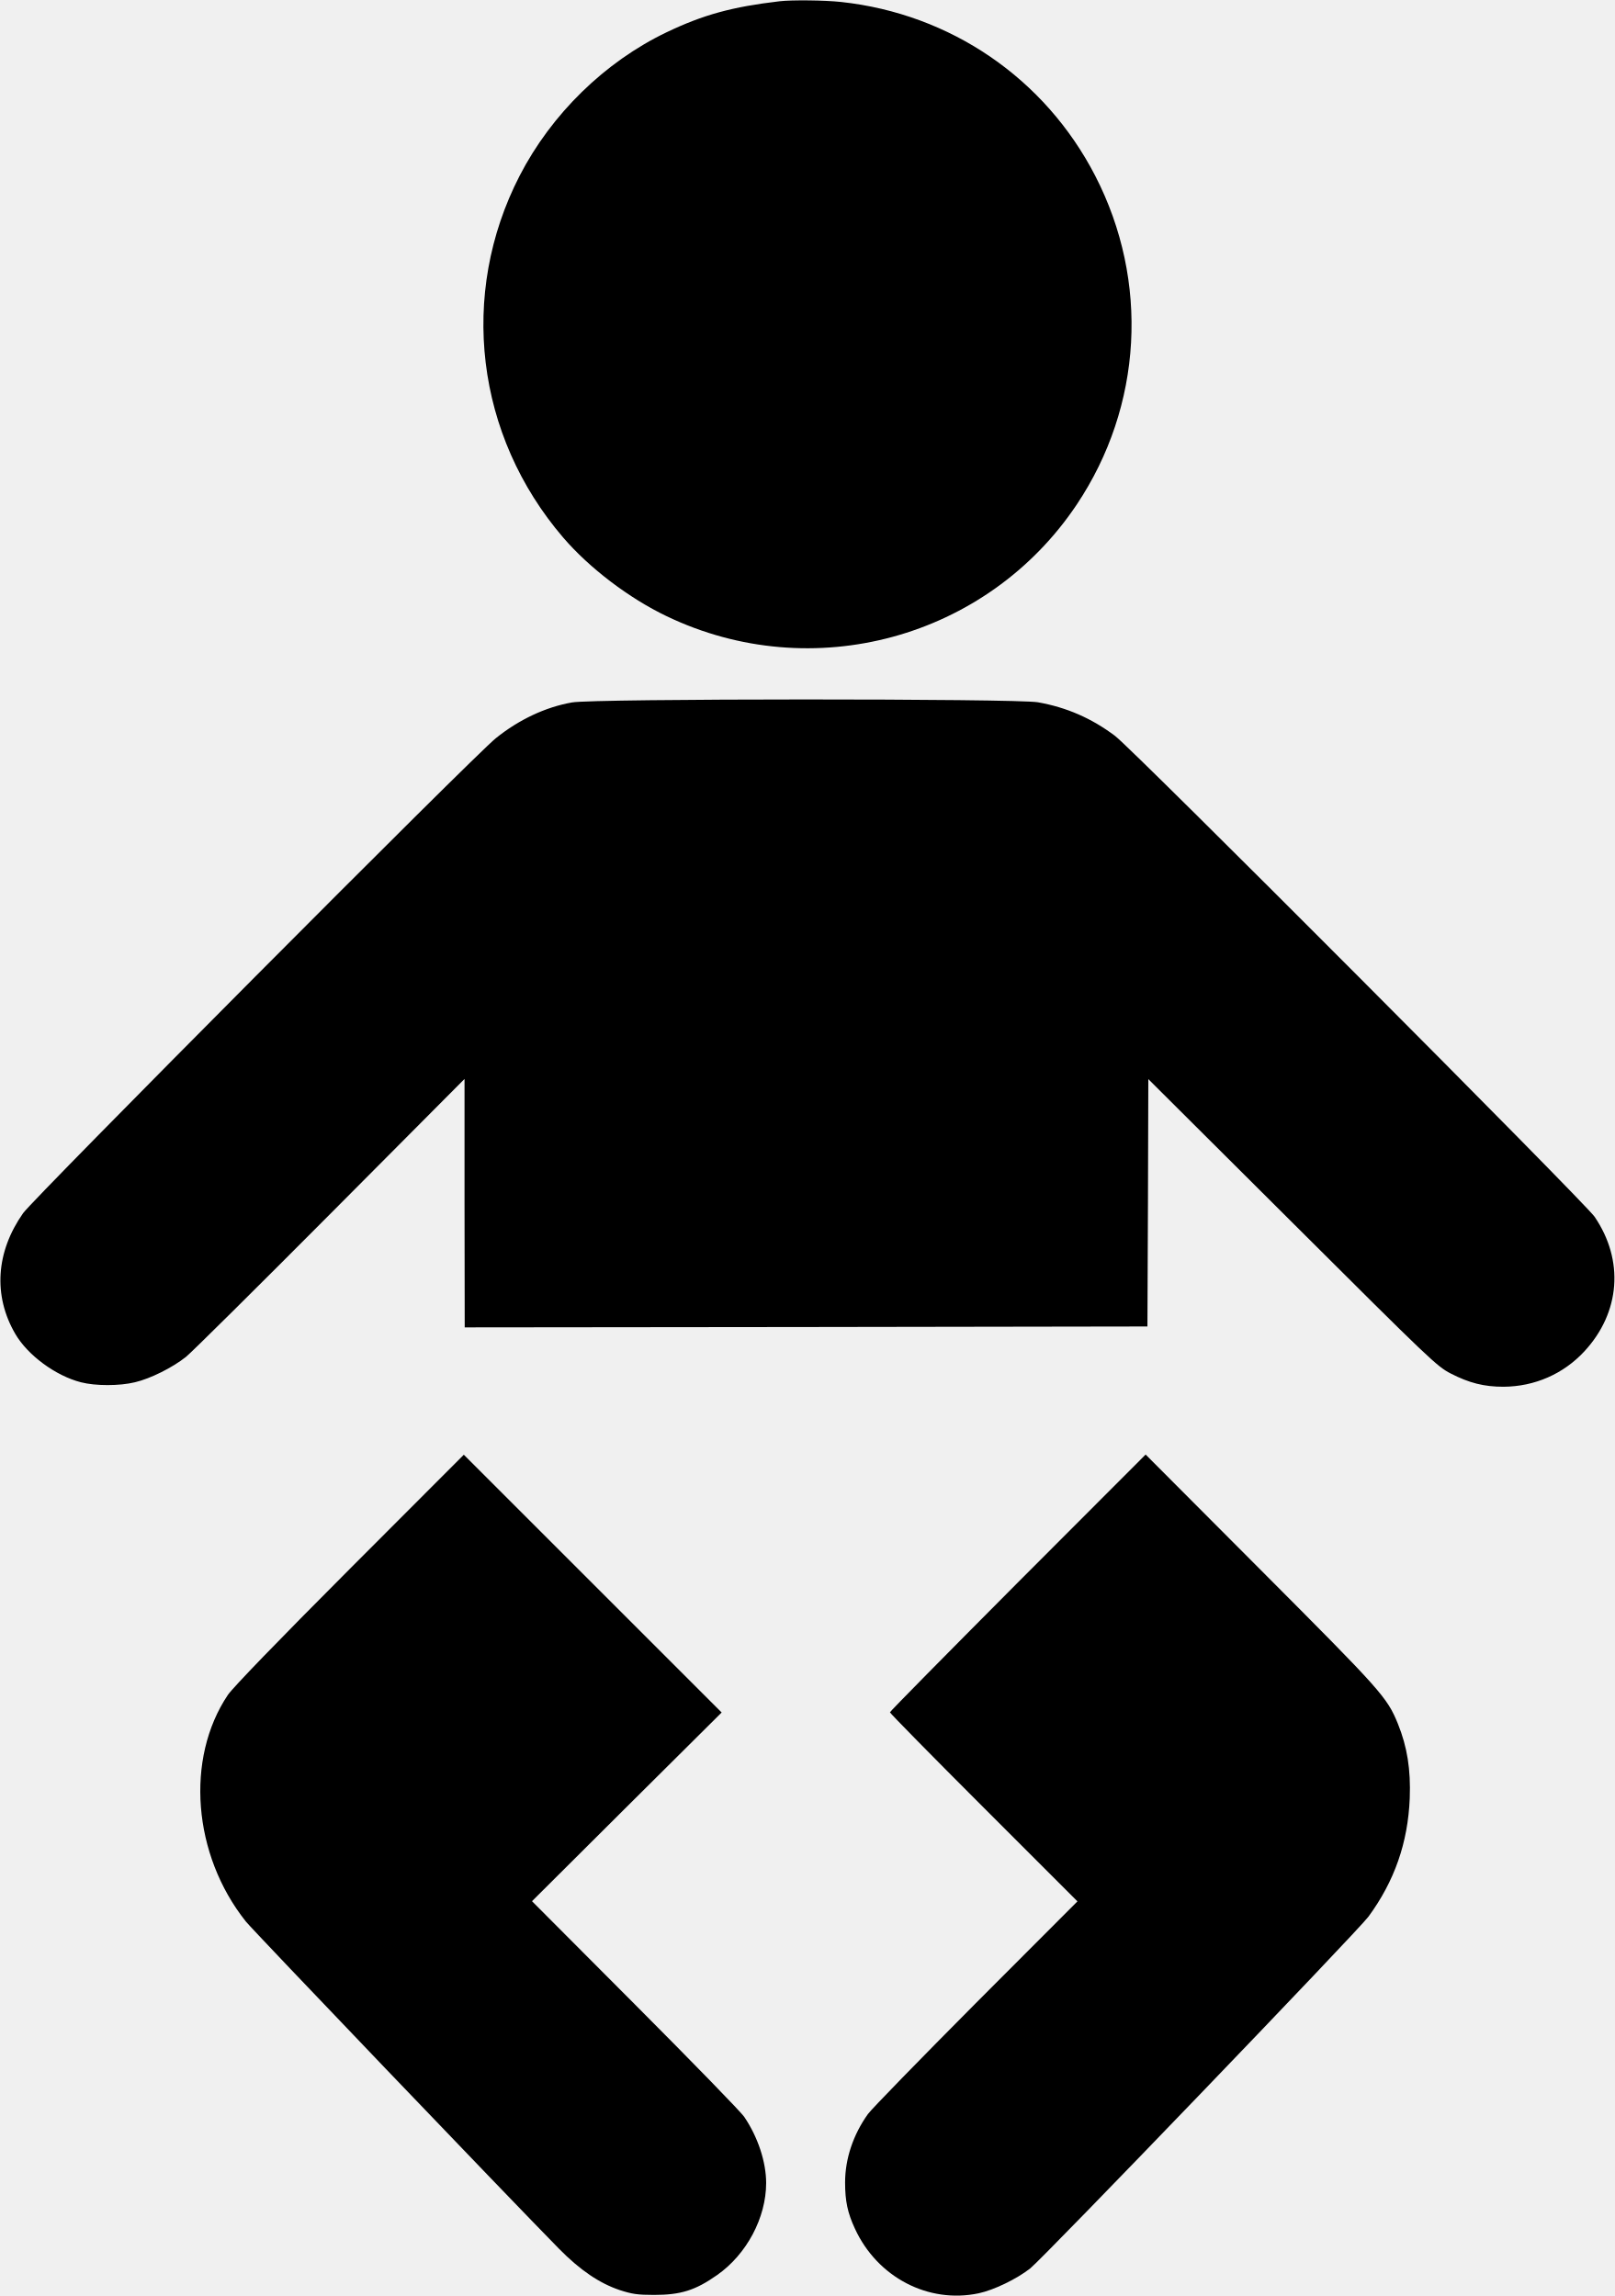
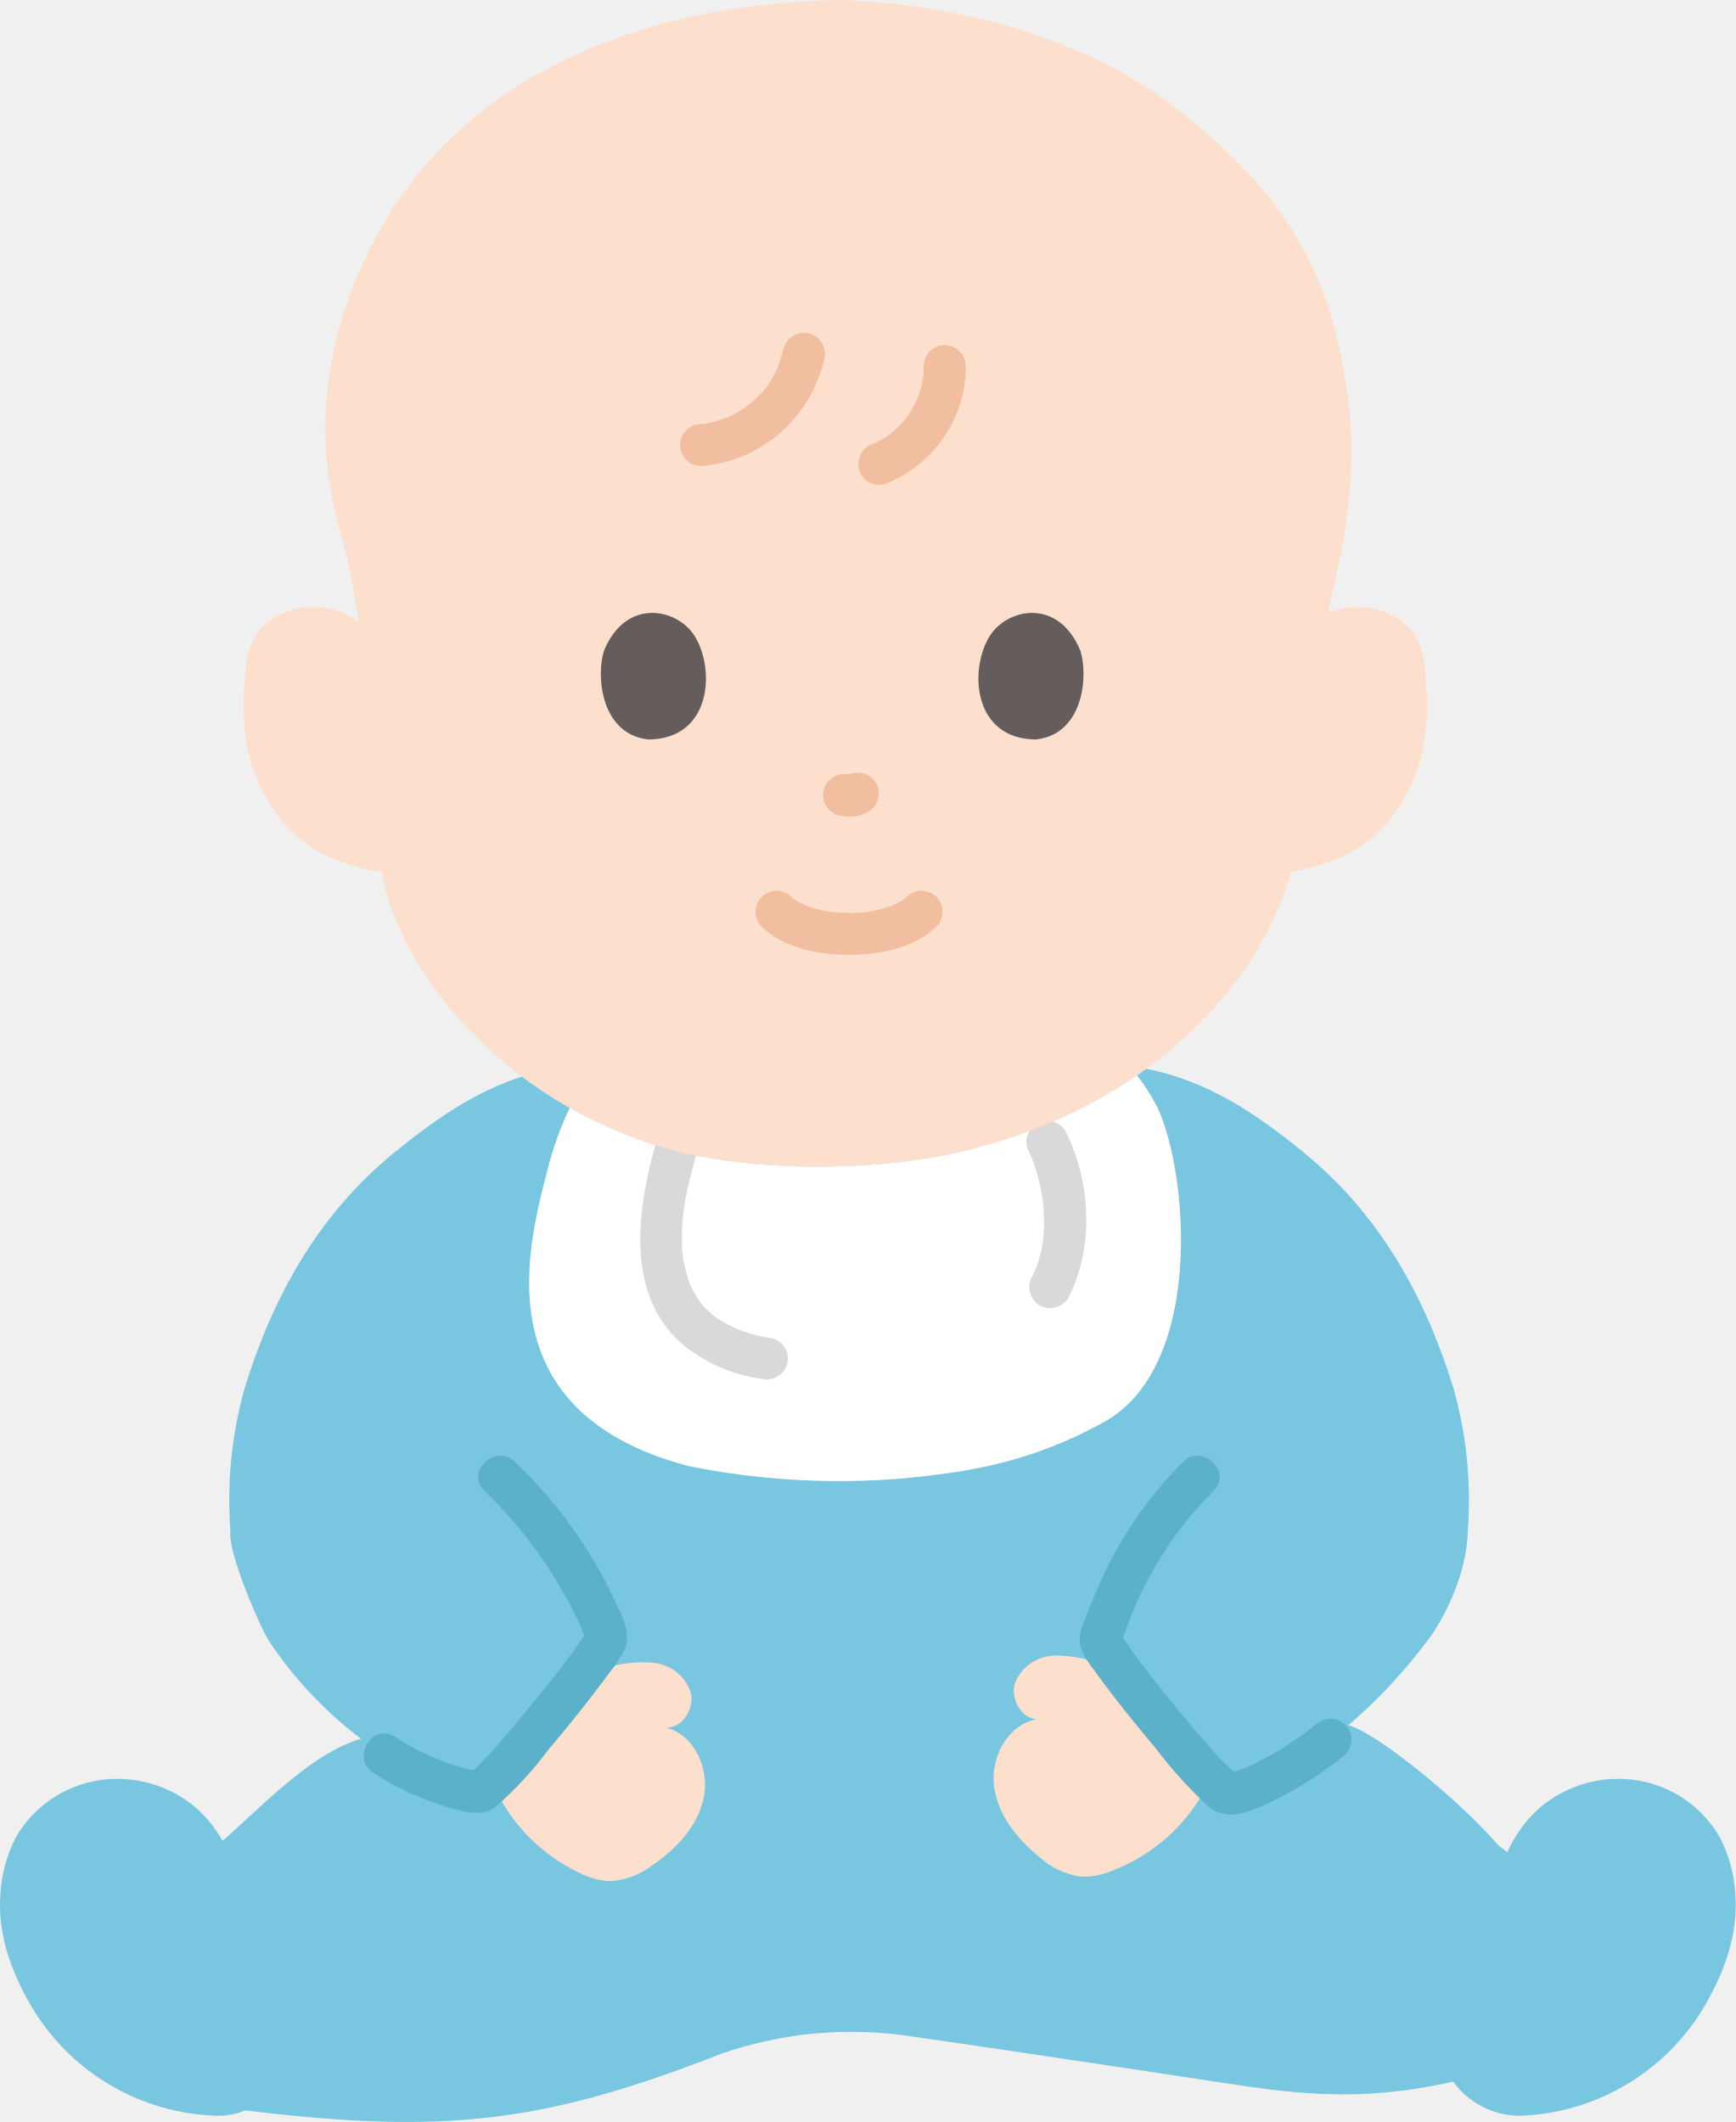
- <svg xmlns="http://www.w3.org/2000/svg" version="1.0" width="900pt" height="1280pt" viewBox="0 0 900 1280" preserveAspectRatio="xMidYMid meet">
-   <g transform="translate(0,1280) scale(0.1,-0.1)" fill="#000000" stroke="none">
-     <path d="M4345 12793 c-264 -31 -425 -75 -630 -173 -344 -165 -641 -455 -819 -800 -340 -661 -245 -1448 243 -2017 146 -170 367 -338 576 -438 812 -390 1786 -125 2286 622 367 549 406 1245 103 1833 -280 543 -806 903 -1416 969 -91 10 -275 12 -343 4z" />
-     <path d="M3188 8884 c-148 -26 -296 -96 -424 -199 -120 -95 -2576 -2565 -2635 -2648 -152 -216 -168 -460 -44 -673 69 -119 225 -234 366 -270 81 -21 215 -21 301 0 86 20 210 82 285 142 32 26 394 385 805 798 l747 751 0 -693 1 -692 1903 2 1902 3 3 690 2 689 803 -800 c770 -768 805 -801 882 -841 103 -53 186 -74 294 -74 174 1 334 71 451 197 201 217 223 508 57 751 -53 78 -2574 2607 -2672 2680 -131 99 -272 160 -431 188 -124 21 -2476 21 -2596 -1z" />
-     <path d="M1949 4053 c-405 -406 -651 -661 -679 -702 -238 -355 -196 -891 100 -1263 36 -46 1466 -1540 1745 -1824 118 -120 226 -193 339 -231 68 -22 99 -27 191 -27 148 0 230 25 352 111 164 115 273 319 273 513 0 117 -46 256 -121 367 -17 27 -291 308 -608 626 l-576 578 528 526 529 526 -719 719 -718 718 -636 -637z" />
-     <path d="M5672 3977 c-391 -393 -712 -718 -712 -723 0 -5 235 -244 522 -531 l523 -523 -566 -567 c-311 -313 -582 -591 -602 -619 -82 -115 -127 -249 -127 -381 0 -104 14 -170 55 -258 125 -271 409 -419 689 -360 85 18 213 80 288 139 75 60 1828 1883 1885 1961 145 198 220 412 230 660 6 161 -14 286 -66 415 -61 149 -89 180 -765 858 l-641 643 -713 -714z" />
-   </g>
+ <svg xmlns="http://www.w3.org/2000/svg" width="198.248" height="242.411" viewBox="0 0 198.248 242.411">
+   <defs>
+     <style>.a{fill:#79c6e0;}.b{fill:#fff;}.c{fill:#fce0cd;}.d{fill:#d9d9d9;}.e{fill:#f2bea0;}.f{fill:#645d5c;}.g{fill:#5bb1c9;}</style>
+   </defs>
+   <path class="a" d="M28.88,207.152c3.575-3.294,7.449-6.749,11.535-8.258,0,0,.315-.1.816-.259a46.235,46.235,0,0,1-10.332-10.9c-1.254-1.826-4.95-10.626-4.576-12.8a47.363,47.363,0,0,1,1.639-16.423c2.805-9.02,7.546-19.041,17-26.785,4.629-3.783,9.237-6.994,14.653-8.738a51.865,51.865,0,0,0,17.323,8.451c10.676,2.708,25.772,2.325,35.482-.567a57.552,57.552,0,0,0,18.509-8.775c6.954,1.36,12.5,5.066,18.071,9.629,9.449,7.744,14.19,17.765,17,26.785a47.107,47.107,0,0,1,1.65,16.423c-.1,5.17-2.981,10.274-4.279,12.056a60.752,60.752,0,0,1-9.358,10.1c2.957.683,12.431,8.278,17.106,13.683l1.044.822a15.255,15.255,0,0,1,3.611-5,13.854,13.854,0,0,1,11.255-3.214,13.3,13.3,0,0,1,9.463,6.6,16,16,0,0,1,1.719,6.41c.357,4.724-1.353,9.264-3.88,13.391a25.466,25.466,0,0,1-20.85,11.918,9.425,9.425,0,0,1-7.49-3.9c-8.8,1.955-15.432,1.783-24.6.39,0,0-24.455-3.731-37.155-5.539a45.353,45.353,0,0,0-21.867,1.964c-20.371,8-31.794,9.137-53.589,6.56l-.757-.09a8.355,8.355,0,0,1-3.237.613,25.466,25.466,0,0,1-20.85-11.918C1.4,225.656-.31,221.116.047,216.392a16,16,0,0,1,1.719-6.41,13.3,13.3,0,0,1,9.463-6.6A13.854,13.854,0,0,1,22.484,206.6a14.489,14.489,0,0,1,2.943,3.7C26.543,209.317,27.7,208.244,28.88,207.152Z" />
+   <path class="b" d="M60.446,147.108c-.115-5.409,1.357-10.52,2.122-13.623a38.489,38.489,0,0,1,2.508-6.931,52.271,52.271,0,0,0,11.857,4.884c10.676,2.708,25.772,2.325,35.482-.567a57.936,57.936,0,0,0,17.46-8.034,25.575,25.575,0,0,1,2.345,3.685c3.575,7.722,5.269,29.645-6.127,35.937-8.459,4.664-15.675,5.764-23.4,6.468a87.078,87.078,0,0,1-24.024-1.441C64.238,163.7,60.616,155.083,60.446,147.108Z" />
+   <path class="c" d="M70.294,190.251a13.853,13.853,0,0,1,4.374-.294,5.017,5.017,0,0,1,4.22,3.34c.491,1.836-.882,4.086-2.782,4.064,3.207.835,4.937,4.681,4.292,7.932s-3.093,5.871-5.825,7.747a8.82,8.82,0,0,1-4.88,1.859,8.433,8.433,0,0,1-3.479-.938,20.279,20.279,0,0,1-9.531-9.351" />
+   <path class="c" d="M124.786,189.768a13.876,13.876,0,0,0-4.336-.638,5.017,5.017,0,0,0-4.469,3c-.634,1.79.557,4.141,2.452,4.27-3.262.579-5.29,4.275-4.9,7.566s2.619,6.095,5.194,8.18a8.809,8.809,0,0,0,4.717,2.237,8.434,8.434,0,0,0,3.541-.659,20.282,20.282,0,0,0,10.236-8.567" />
+   <path class="d" d="M88.242,152.886a14.779,14.779,0,0,1-6.457-2.379,8.4,8.4,0,0,1-.911-.779c-.166-.161-.328-.327-.484-.5-.077-.085-.151-.172-.227-.257-.284-.315.034.07-.115-.13a10.615,10.615,0,0,1-.776-1.2c-.106-.189-.2-.383-.3-.577-.048-.1-.092-.195-.138-.293-.165-.356.186.516-.049-.121a16.059,16.059,0,0,1-.725-2.674c-.026-.139-.047-.28-.067-.42,0,.034.048.4.017.112-.023-.211-.045-.421-.062-.632-.039-.49-.059-.98-.063-1.471a24.748,24.748,0,0,1,.14-2.763c.02-.2.044-.393.067-.59-.069.586.014-.088.035-.225q.1-.641.221-1.277c.274-1.424.644-2.824,1.026-4.221.815-2.984-3.814-4.257-4.629-1.277-2.042,7.472-3.282,17.105,3.542,22.62a18.058,18.058,0,0,0,8.681,3.682,2.476,2.476,0,0,0,2.952-1.676,2.418,2.418,0,0,0-1.676-2.952Z" />
+   <path class="d" d="M117.562,131.657c.1.2.187.417.294.616.148.277-.158-.424-.048-.113.049.138.109.273.16.41.193.516.362,1.04.511,1.57.178.627.327,1.263.45,1.9q.1.51.174,1.026c-.038-.262-.01-.1.007.068.02.2.043.4.06.6q.093,1.047.083,2.1c0,.378-.02.757-.046,1.135-.012.169-.026.338-.043.507-.011.112-.07.574-.023.25a15.182,15.182,0,0,1-.47,2.14,9.252,9.252,0,0,1-.788,1.973,2.455,2.455,0,0,0,.861,3.284,2.425,2.425,0,0,0,3.283-.861c2.984-5.766,2.581-13.29-.32-19.032a2.4,2.4,0,1,0-4.145,2.423Z" />
+   <path class="c" d="M39.64,34.631C47.879,10.554,70.793.4,96.107,0c13.444.489,27.657,4.333,37.673,11.966,10.4,7.924,16.867,16.025,19.393,28.681,1.788,8.96,1.3,14.178.326,21.023L151.7,70a9.107,9.107,0,0,1,4.5-.566,7.662,7.662,0,0,1,5.424,3.137,8.342,8.342,0,0,1,1.116,3.734c.5,5.031.406,10.044-2.215,14.628a16.623,16.623,0,0,1-5.028,5.727,20.7,20.7,0,0,1-7.532,2.842l-.529.07c-2.982,11.652-14.672,25.668-35.031,31.3-9.691,2.892-24.787,3.275-35.444.567-18.91-5.2-31.156-19.775-33.4-31.882L42.84,99.5a20.7,20.7,0,0,1-7.532-2.842,16.623,16.623,0,0,1-5.028-5.727c-2.621-4.584-2.717-9.6-2.215-14.628a8.343,8.343,0,0,1,1.117-3.734,7.658,7.658,0,0,1,5.424-3.137A8.824,8.824,0,0,1,41,71.057l-.578-3.3a65.734,65.734,0,0,0-1.8-7.912,41.944,41.944,0,0,1-.172-21.235Q38.978,36.561,39.64,34.631Z" />
+   <path class="e" d="M96.762,88.576a2.612,2.612,0,0,1-.26.128l.573-.242a1.729,1.729,0,0,1-.429.118l.638-.086a1.657,1.657,0,0,1-.428,0l.638.086c-.083-.012-.166-.028-.248-.044-.281-.055-.565-.086-.849-.122a2.467,2.467,0,0,0-2.4,2.4l.086.638a2.4,2.4,0,0,0,.617,1.059l.486.375a2.385,2.385,0,0,0,1.211.328l.014,0-.638-.086c.105.014.209.038.314.057.262.049.529.079.794.111.062.007.125.012.187.013a1.573,1.573,0,0,0,.2-.009c.244-.026.491-.056.732-.1.037-.006.073-.014.109-.023a2.122,2.122,0,0,0,.248-.083,6.919,6.919,0,0,0,.833-.371,2.312,2.312,0,0,0,1.146-2.391,1.784,1.784,0,0,0-.285-.892l-.375-.486a2.4,2.4,0,0,0-1.059-.617l-.638-.086a2.382,2.382,0,0,0-1.212.328Z" />
+   <path class="e" d="M86.981,105.839c2.551,2.5,6.568,3.242,10,3.24s7.446-.742,10-3.24a2.4,2.4,0,0,0-3.394-3.394c-.1.094-.555.457-.2.2s-.253.163-.379.24c-.215.133-.437.254-.662.368-.152.076-.307.146-.461.216.292-.134.238-.093-.027,0a12.925,12.925,0,0,1-4.873.809c-.5,0-.99-.017-1.483-.055-.272-.021-.547-.044-.818-.081.311.042-.143-.029-.247-.048a13.6,13.6,0,0,1-2.237-.591c-.1-.036-.671-.3-.116-.035-.128-.061-.259-.117-.386-.18-.251-.123-.5-.257-.735-.4-.069-.042-.471-.377-.532-.359.148-.043.463.4.151.105-.065-.063-.134-.123-.2-.186a2.4,2.4,0,0,0-3.394,3.394Z" />
+   <path class="f" d="M68.975,74.375c-.895,2.894-.333,9.545,5.127,10.1,7.219-.063,7.623-8.107,5.2-11.882C77.322,69.5,71.475,68.227,68.975,74.375Z" />
+   <path class="g" d="M55.37,170.349a50.1,50.1,0,0,1,9.484,12.51c.535.974,1.051,1.968,1.488,2.991.119.277.281.7.4,1.038a5.433,5.433,0,0,0,.242.739c-.026,0,.051-1.457-.026-1.095,0,.014.345-.61.062-.19-.1.142-.174.3-.265.447-.282.455-.591.894-.9,1.33-1.841,2.589-3.556,4.693-5.731,7.322a87.194,87.194,0,0,1-5.858,6.647c-.157.154-.322.3-.478.454-.444.437.084-.039.056-.022-.048.029-.092.063-.143.088a1.564,1.564,0,0,1,.788-.248c.359-.028.387-.046.086-.054l-.215-.02c.261.039.239.034-.064-.013q-.4-.069-.786-.158a27.647,27.647,0,0,1-8.413-3.721c-2.63-1.638-5.043,2.513-2.423,4.145a33.4,33.4,0,0,0,8.844,4.026c1.7.457,3.6.988,5.107-.174A41.58,41.58,0,0,0,62.549,200c2.425-2.886,4.805-5.824,7.028-8.87a17.991,17.991,0,0,0,1.7-2.576c.942-1.91-.229-3.931-1.047-5.7a52.389,52.389,0,0,0-11.463-15.9c-2.255-2.108-5.657,1.279-3.4,3.394Z" />
+   <path class="g" d="M150.274,197.033a37.8,37.8,0,0,1-7.592,4.736,13.876,13.876,0,0,1-2.3.767c-.542.137.161.1-.075.019-.44-.147,1.051.329.984.295-.466-.23.218.247.1.095-.617-.772-1.471-1.437-2.143-2.173-1.084-1.189-2.134-2.409-3.172-3.638q-1.756-2.079-3.458-4.206c-1.142-1.426-1.693-2.123-2.719-3.5-.656-.884-1.254-1.8-1.866-2.707-.182-.272-.195-.7.011.118-.175-.694-.365,1.714.028.8.421-.974.69-2.022,1.106-3a42.207,42.207,0,0,1,9.4-14.288c2.257-2.118-1.142-5.508-3.395-3.394a45.76,45.76,0,0,0-10,14.925c-.5,1.137-.982,2.287-1.4,3.46a4.377,4.377,0,0,0-.389,2.721,10.045,10.045,0,0,0,1.691,2.875c2.206,3.075,4.605,6.023,7.033,8.924a48.555,48.555,0,0,0,6.008,6.585c1.769,1.452,3.875.768,5.818-.032a42.484,42.484,0,0,0,9.721-5.986,2.412,2.412,0,0,0,0-3.394,2.461,2.461,0,0,0-3.394,0Z" />
+   <path class="f" d="M123.419,74.375c.895,2.895.333,9.546-5.127,10.1-7.219-.063-7.623-8.107-5.2-11.882C115.071,69.5,120.918,68.227,123.419,74.375Z" />
+   <path class="e" d="M89.508,39.793c-.2.751-.432,1.483-.684,2.218-.066.167-.039.106.081-.181-.033.077-.067.155-.1.232-.059.128-.119.255-.182.382-.151.3-.315.6-.491.888s-.362.572-.56.846c-.046.064-.358.434-.119.163s-.14.161-.187.216a13.469,13.469,0,0,1-1.373,1.382c-.127.111-.26.218-.39.327-.342.287.259-.18.016-.013s-.506.36-.769.527q-.431.273-.879.513a3.592,3.592,0,0,1-.914.444c.249-.041.345-.139.026-.016q-.237.092-.477.173c-.294.1-.591.19-.891.269q-.492.127-.992.215l-.167.028q-.4.06.134-.016a1.5,1.5,0,0,1-.506.048,2.4,2.4,0,0,0,0,4.8,15.824,15.824,0,0,0,9.075-3.8,16.114,16.114,0,0,0,4.98-8.374,2.4,2.4,0,1,0-4.628-1.276Z" />
+   <path class="e" d="M105.5,41.831c0,.271,0,.541-.015.811-.009.162-.024.323-.038.485-.037.454.068-.381.015-.076a13.607,13.607,0,0,1-.379,1.654q-.118.389-.264.766c-.034.09-.256.474-.063.164s-.04.076-.079.156a12.353,12.353,0,0,1-.838,1.483c-.074.113-.15.225-.228.335-.046.065-.313.458-.1.149s-.064.075-.116.138c-.086.1-.175.206-.265.307a12.08,12.08,0,0,1-1.215,1.19c-.062.052-.407.373-.134.118s-.076.054-.146.1q-.328.235-.674.447-.379.233-.776.435c-.121.061-.243.118-.365.177-.434.211.463-.182-.024.012a2.462,2.462,0,0,0-1.676,2.953,2.426,2.426,0,0,0,2.952,1.676,14.7,14.7,0,0,0,6.824-5.484,14.137,14.137,0,0,0,2.406-8,2.4,2.4,0,1,0-4.8,0Z" />
</svg>
